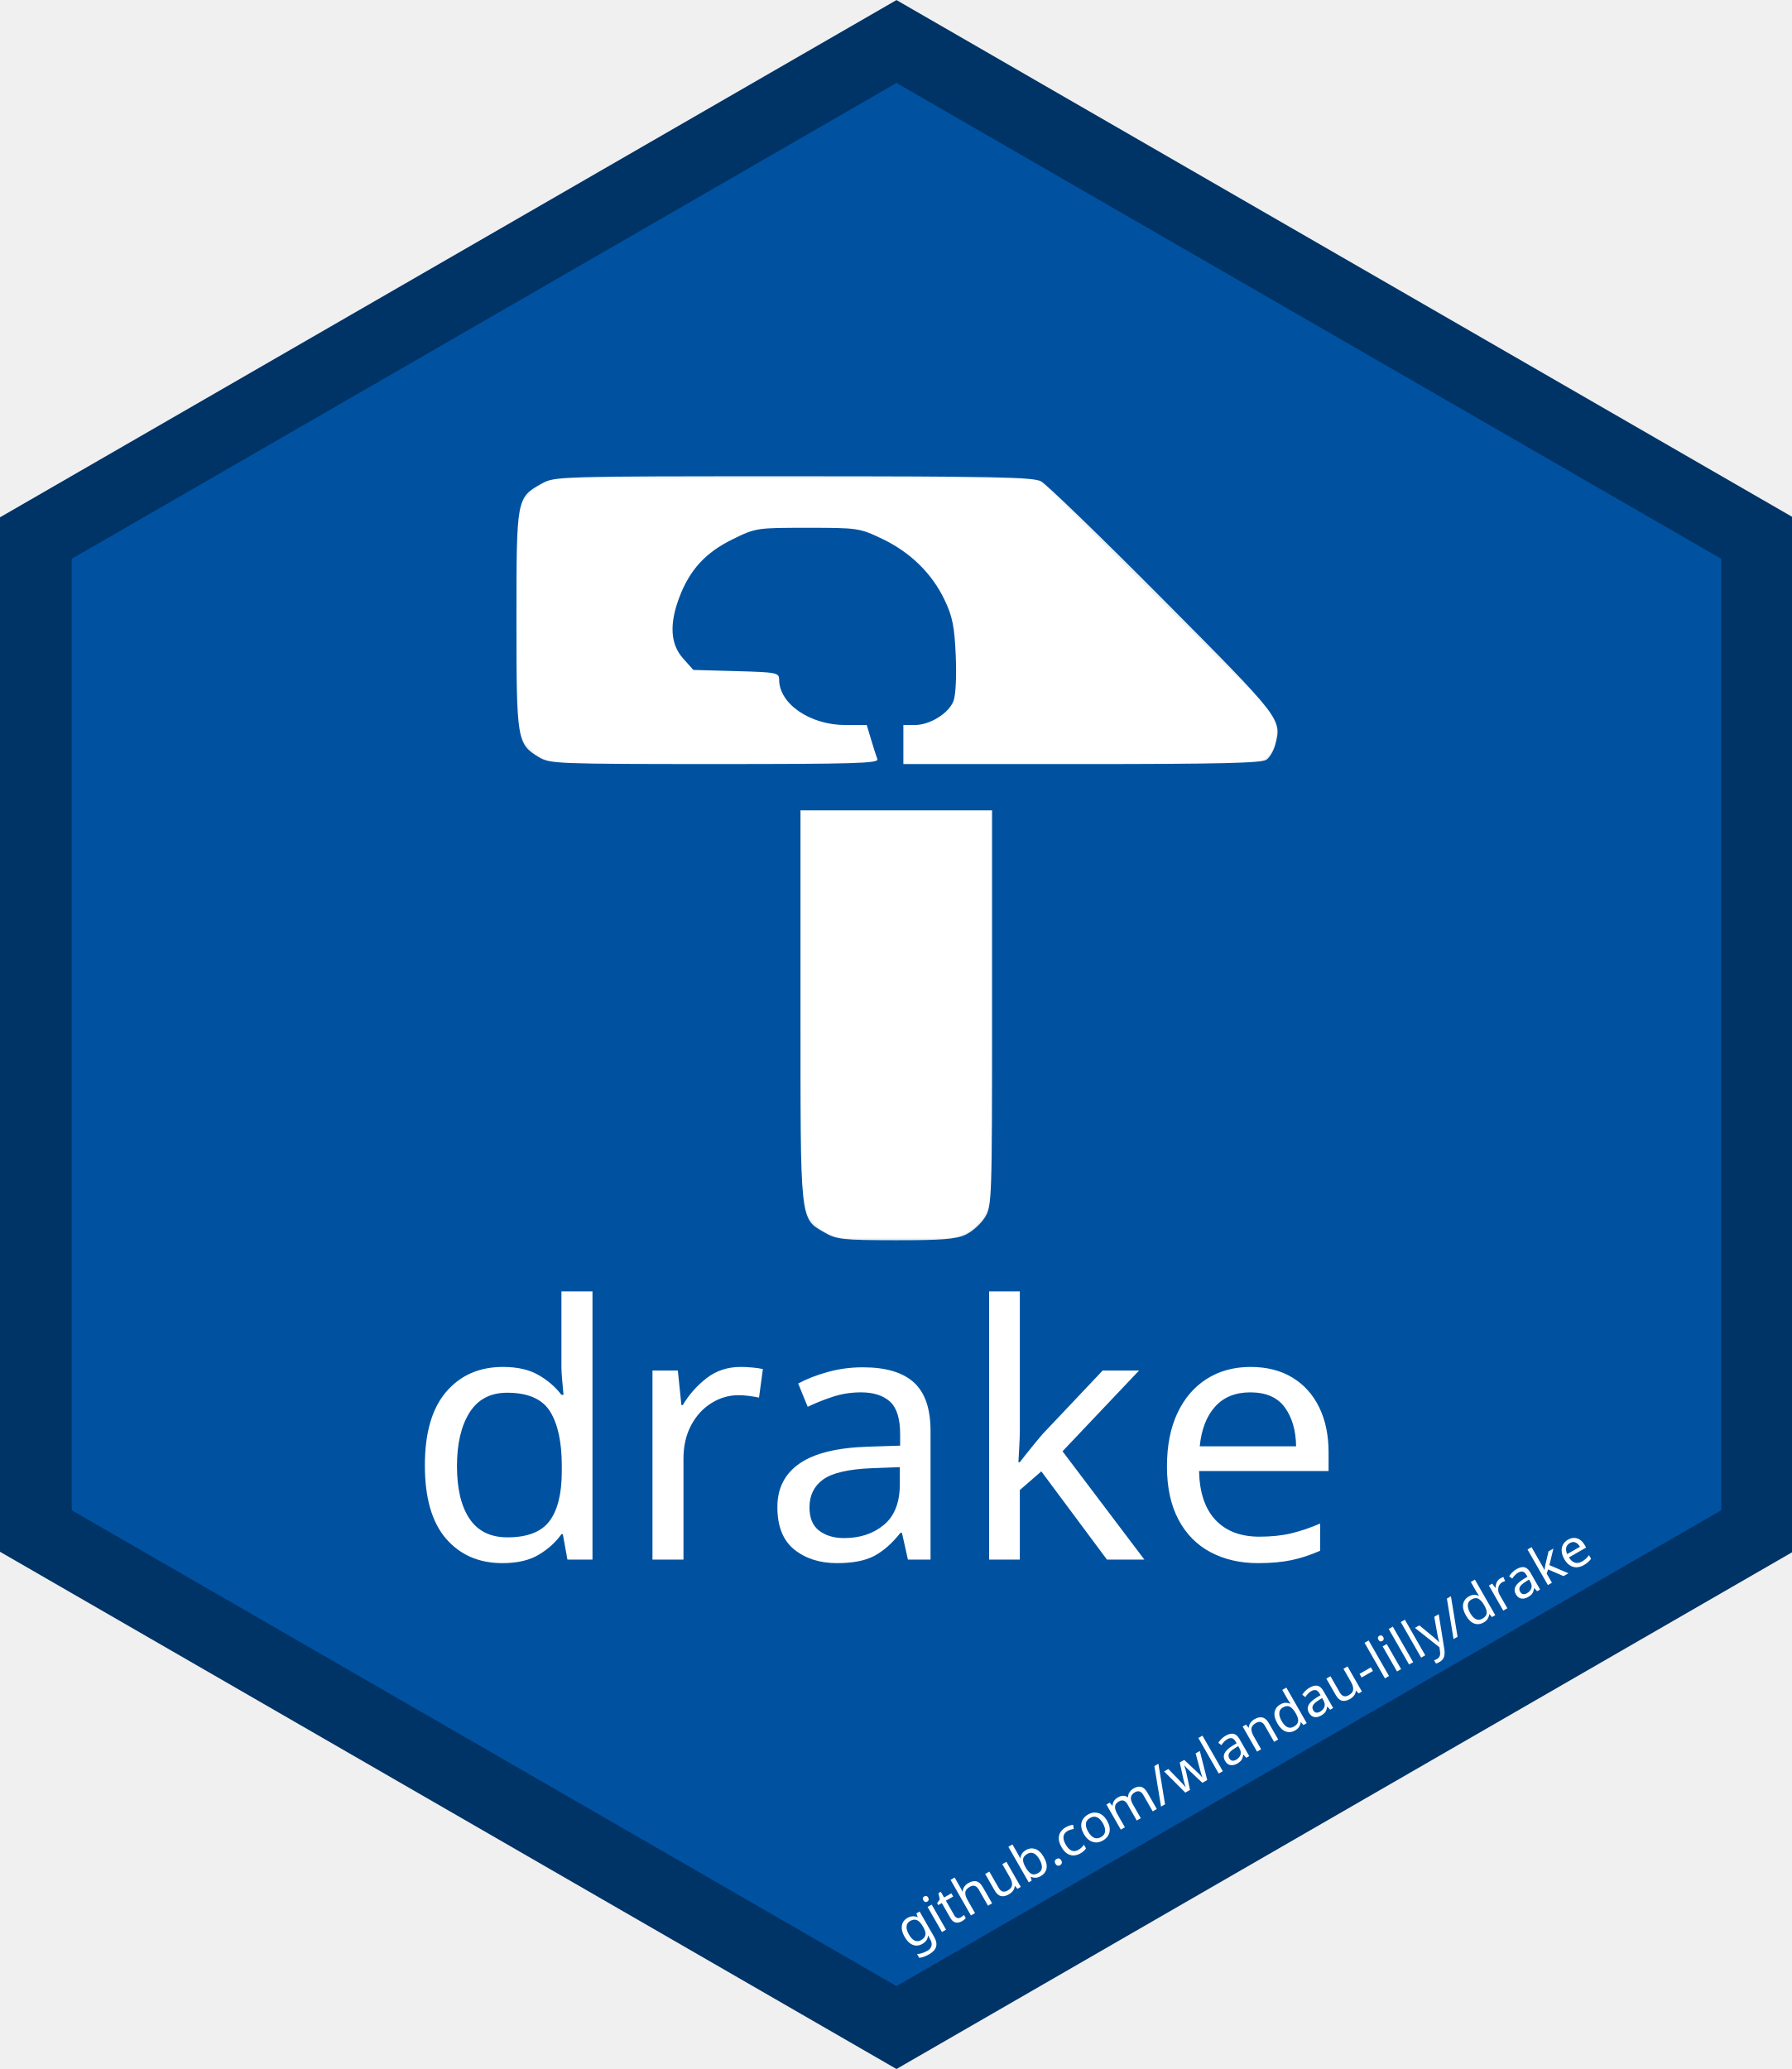
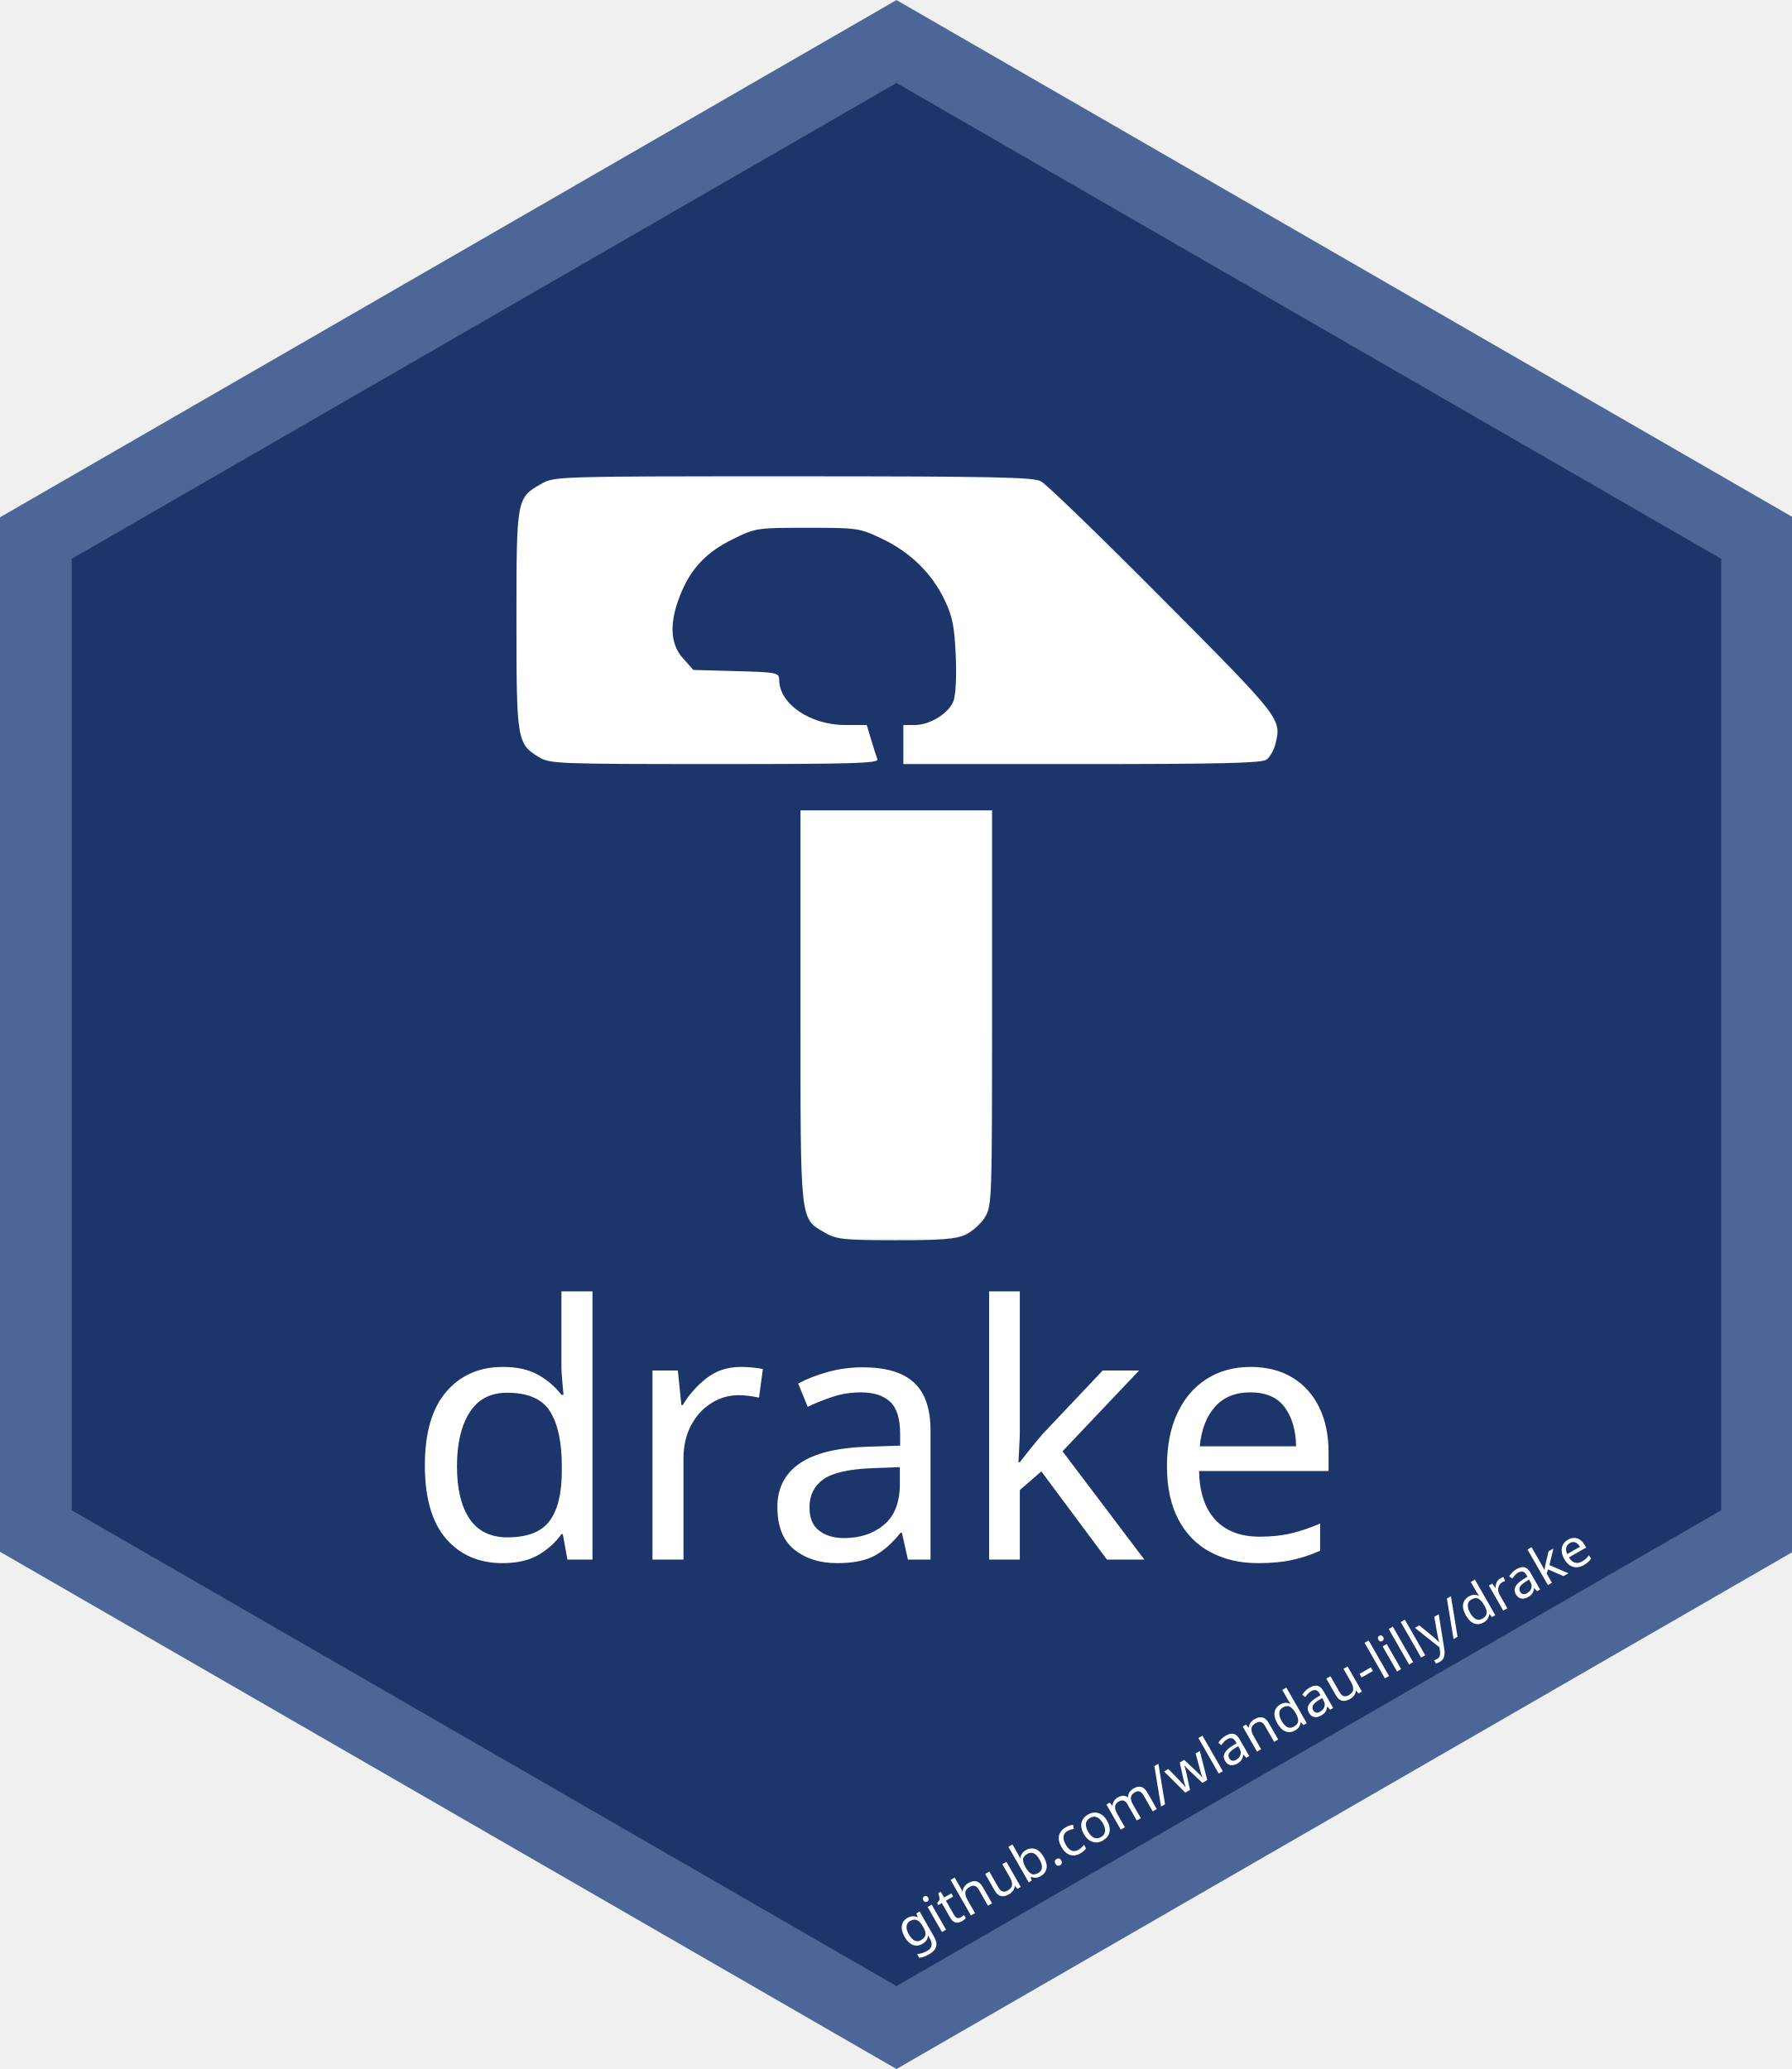
<svg xmlns="http://www.w3.org/2000/svg" xmlns:ns1="https://sketch.io/dtd/" version="1.1" ns1:metadata="eyJ0aXRsZSI6IkxvZ29NYWtyIiwiZGVzY3JpcHRpb24iOiJtYWRlIHdpdGggaHR0cDovL2xvZ29tYWtyLmNvbSIsIm1ldGFkYXRhIjp7InVzZXJBZ2VudCI6eyJ1c2VyQWdlbnQiOiJNb3ppbGxhLzUuMCAoWDExOyBVYnVudHU7IExpbnV4IHg4Nl82NDsgcnY6NTYuMCkgR2Vja28vMjAxMDAxMDEgRmlyZWZveC81Ni4wIiwiZWRnZSI6ZmFsc2UsImZpcmVmb3giOnRydWUsImllIjpmYWxzZSwib3BlcmEiOmZhbHNlLCJjaHJvbWUiOmZhbHNlLCJzYWZhcmkiOmZhbHNlLCJibGFja2JlcnJ5IjpmYWxzZSwibWFjIjpmYWxzZSwid2luZG93cyI6ZmFsc2UsImxpbnV4Ijp0cnVlLCJhbmRyb2lkIjpmYWxzZSwiaW9zIjpmYWxzZSwiX21vYmlsZSI6ZmFsc2UsImNvcmRvdmEiOmZhbHNlLCJwaGFudG9tIjpmYWxzZSwiY2hyb21lQXBwIjpmYWxzZSwibm9kZSI6ZmFsc2UsIm5vZGV3ZWJraXQiOmZhbHNlLCJsYW5nIjoiZW4tdXMiLCJoaXN0b3J5Ijp0cnVlLCJjaG9vc2VFbnRyeSI6ZmFsc2UsImNhbnZhcyI6dHJ1ZSwiY3NzQmFja2dyb3VuZEJsZW5kTW9kZSI6ImJhY2tncm91bmRCbGVuZE1vZGUiLCJjc3NCYWNrZ3JvdW5kQ2xpcCI6ImJhY2tncm91bmRDbGlwIiwiY3NzRmlsdGVyIjoiZmlsdGVyIiwiY3NzVGV4dEZpbGxDb2xvciI6IndlYmtpdFRleHRGaWxsQ29sb3IiLCJjc3NUcmFuc2Zvcm0iOiJ0cmFuc2Zvcm0iLCJjc3NUcmFuc2Zvcm1PcmlnaW4iOiJ0cmFuc2Zvcm1PcmlnaW4iLCJjdHhfaW1hZ2VTbW9vdGhpbmciOnRydWUsImN0eF9saW5lRGFzaCI6dHJ1ZSwiY3R4X2JsaXAiOnRydWUsImdjbyI6eyJzb3VyY2Utb3ZlciI6dHJ1ZSwic291cmNlLWluIjp0cnVlLCJzb3VyY2Utb3V0Ijp0cnVlLCJzb3VyY2UtYXRvcCI6dHJ1ZSwiZGVzdGluYXRpb24tb3ZlciI6dHJ1ZSwiZGVzdGluYXRpb24taW4iOnRydWUsImRlc3RpbmF0aW9uLW91dCI6dHJ1ZSwiZGVzdGluYXRpb24tYXRvcCI6dHJ1ZSwibGlnaHRlciI6dHJ1ZSwiY29weSI6dHJ1ZSwieG9yIjp0cnVlLCJfX2NvbXBvc2l0ZSI6dHJ1ZSwibm9ybWFsIjp0cnVlLCJtdWx0aXBseSI6dHJ1ZSwic2NyZWVuIjp0cnVlLCJvdmVybGF5Ijp0cnVlLCJkYXJrZW4iOnRydWUsImxpZ2h0ZW4iOnRydWUsImNvbG9yLWRvZGdlIjp0cnVlLCJjb2xvci1idXJuIjp0cnVlLCJoYXJkLWxpZ2h0Ijp0cnVlLCJzb2Z0LWxpZ2h0Ijp0cnVlLCJkaWZmZXJlbmNlIjp0cnVlLCJleGNsdXNpb24iOnRydWUsImh1ZSI6dHJ1ZSwic2F0dXJhdGlvbiI6dHJ1ZSwiY29sb3IiOnRydWUsImx1bWlub3NpdHkiOnRydWUsIl9fYmxlbmQiOnRydWV9LCJfcGl4ZWxSYXRpbyI6MSwicGl4ZWxSYXRpbyI6MSwiaWRiIjp0cnVlLCJpbmNvZ25pdG8iOmZhbHNlLCJpb19ibG9iIjp0cnVlLCJpZGJfYmxvYiI6dHJ1ZSwiY2xpcGJvYXJkIjp0cnVlfX0sImNsaXBQYXRoIjp7ImVuYWJsZWQiOnRydWV9LCJleHBvcnREUEkiOjcyLCJleHBvcnRGb3JtYXQiOiJwbmciLCJleHBvcnRRdWFsaXR5IjowLjk1LCJzY2FsZSI6MSwidW5pdHMiOiIlIiwid2lkdGgiOjEwMCwiaGVpZ2h0IjoxMDAsInBhZ2VzIjp7Imxlbmd0aCI6MSwiZGF0YSI6W3sid2lkdGgiOjEwMCwiaGVpZ2h0IjoxMDB9XX19" width="457.047" height="527.768" viewBox="463.36 86 457.047 527.768" ns1:version="5.1.37" id="svg2">
  <defs id="defs23" />
  <g ns1:tool="clipart" style="mix-blend-mode: source-over;" transform="matrix(6.058772,0,0,6.058772,595,208)" id="g11">
    <path d="M30.984 12H1.999C.999 12 0 11.125 0 10V2C0 .906.999 0 1.999 0H20.98c.992 0 .992-.008 2 1l8.496 8.492c.946.949.508 2.508-.492 2.508zM12 30c0 1.105.894 2 1.999 2h4A2 2 0 0 0 20 30V14h-8v16z" ns1:uid="1" style="fill: #ffffff; fill-rule: nonzero; fill-opacity: 1;" id="path13" />
  </g>
-   <path style="fill:#0052a1;fill-opacity:1;stroke:none;stroke-opacity:1" d="m 577.68,547.548 -113.819,-65.849 0.2,-131.857 0.2,-131.858 113.166,-65.482 c 62.241,-36.015 113.777,-65.483 114.524,-65.484 0.747,-9.93e-4 52.283,29.465 114.524,65.479 l 113.166,65.481 0.205,131.86 0.205,131.86 -113.738,65.72 c -62.556,36.146 -113.98,65.778 -114.276,65.849 -0.296,0.071 -51.756,-29.503 -114.357,-65.72 z M 709.68,400.925 c 1.686,-0.801 3.886,-2.787 4.89,-4.413 1.772,-2.872 1.825,-4.407 1.825,-53.386 l 0,-50.429 -24.444,0 -24.444,0 0,49.946 c 0,55.643 -0.166,54.083 6.137,57.741 3.072,1.783 4.676,1.957 18.17,1.976 11.749,0.017 15.433,-0.279 17.866,-1.435 z m -22.547,-121.278 c -0.267,-0.696 -0.986,-2.94 -1.598,-4.986 l -1.113,-3.72 -5.455,0 c -9.008,0 -16.891,-5.409 -16.891,-11.589 0,-1.752 -0.616,-1.874 -10.94,-2.159 l -10.94,-0.303 -2.64,-2.96 c -3.216,-3.607 -3.521,-8.747 -0.926,-15.586 2.655,-6.997 6.659,-11.371 13.485,-14.735 5.99,-2.951 6.16,-2.978 19.187,-2.978 12.822,0 13.288,0.069 19.028,2.805 7.219,3.441 12.738,8.845 15.961,15.629 2.005,4.22 2.51,6.75 2.833,14.2 0.23,5.295 -0.011,10.101 -0.577,11.557 -1.223,3.142 -6.002,6.111 -9.842,6.116 l -2.942,0.003 0,4.986 0,4.986 45.546,0 c 35.015,0 45.901,-0.262 47.08,-1.133 0.844,-0.623 1.849,-2.357 2.233,-3.853 1.677,-6.521 1.674,-6.525 -28.619,-37.009 -15.768,-15.868 -29.77,-29.431 -31.114,-30.141 -2.044,-1.078 -12.416,-1.29 -63.25,-1.29 -60.04,0 -60.847,0.024 -64.178,1.898 -6.36,3.579 -6.379,3.685 -6.379,34.772 0,30.705 0.143,31.584 5.702,34.978 2.764,1.688 4.839,1.77 44.867,1.773 35.543,0.003 41.894,-0.19 41.483,-1.262 z" id="path4153" />
+   <path style="fill:#1c366b;fill-opacity:1;stroke:none;stroke-opacity:1" d="m 577.68,547.548 -113.819,-65.849 0.2,-131.857 0.2,-131.858 113.166,-65.482 c 62.241,-36.015 113.777,-65.483 114.524,-65.484 0.747,-9.93e-4 52.283,29.465 114.524,65.479 l 113.166,65.481 0.205,131.86 0.205,131.86 -113.738,65.72 c -62.556,36.146 -113.98,65.778 -114.276,65.849 -0.296,0.071 -51.756,-29.503 -114.357,-65.72 z M 709.68,400.925 c 1.686,-0.801 3.886,-2.787 4.89,-4.413 1.772,-2.872 1.825,-4.407 1.825,-53.386 l 0,-50.429 -24.444,0 -24.444,0 0,49.946 c 0,55.643 -0.166,54.083 6.137,57.741 3.072,1.783 4.676,1.957 18.17,1.976 11.749,0.017 15.433,-0.279 17.866,-1.435 z m -22.547,-121.278 c -0.267,-0.696 -0.986,-2.94 -1.598,-4.986 l -1.113,-3.72 -5.455,0 c -9.008,0 -16.891,-5.409 -16.891,-11.589 0,-1.752 -0.616,-1.874 -10.94,-2.159 l -10.94,-0.303 -2.64,-2.96 c -3.216,-3.607 -3.521,-8.747 -0.926,-15.586 2.655,-6.997 6.659,-11.371 13.485,-14.735 5.99,-2.951 6.16,-2.978 19.187,-2.978 12.822,0 13.288,0.069 19.028,2.805 7.219,3.441 12.738,8.845 15.961,15.629 2.005,4.22 2.51,6.75 2.833,14.2 0.23,5.295 -0.011,10.101 -0.577,11.557 -1.223,3.142 -6.002,6.111 -9.842,6.116 l -2.942,0.003 0,4.986 0,4.986 45.546,0 c 35.015,0 45.901,-0.262 47.08,-1.133 0.844,-0.623 1.849,-2.357 2.233,-3.853 1.677,-6.521 1.674,-6.525 -28.619,-37.009 -15.768,-15.868 -29.77,-29.431 -31.114,-30.141 -2.044,-1.078 -12.416,-1.29 -63.25,-1.29 -60.04,0 -60.847,0.024 -64.178,1.898 -6.36,3.579 -6.379,3.685 -6.379,34.772 0,30.705 0.143,31.584 5.702,34.978 2.764,1.688 4.839,1.77 44.867,1.773 35.543,0.003 41.894,-0.19 41.483,-1.262 z" id="path4153" />
  <text xml:space="preserve" style="font-style:normal;font-weight:normal;font-size:40px;line-height:125%;font-family:sans-serif;letter-spacing:0px;word-spacing:0px;fill:#000000;fill-opacity:1;stroke:none;stroke-width:1px;stroke-linecap:butt;stroke-linejoin:miter;stroke-opacity:1" x="566.769" y="483.824" id="text4180">
    <tspan id="tspan4182" x="566.769" y="483.824" style="font-style:normal;font-variant:normal;font-weight:500;font-stretch:normal;font-size:90px;font-family:Montserrat;-inkscape-font-specification:'Montserrat Medium';fill:#ffffff;fill-opacity:1">drake</tspan>
  </text>
  <text xml:space="preserve" style="font-style:normal;font-weight:normal;font-size:40px;line-height:125%;font-family:sans-serif;letter-spacing:0px;word-spacing:0px;fill:#000000;fill-opacity:1;stroke:none;stroke-width:1px;stroke-linecap:butt;stroke-linejoin:miter;stroke-opacity:1" x="313.252" y="851.972" id="text4241" transform="matrix(0.8677533,-0.4969951,0.4969951,0.8677533,0,0)">
    <tspan id="tspan4243" x="313.252" y="851.972" style="font-style:normal;font-variant:normal;font-weight:normal;font-stretch:normal;font-size:13.75px;font-family:Montserrat;-inkscape-font-specification:Montserrat;fill:#ffffff">github.com/wlandau-lilly/drake</tspan>
  </text>
-   <path d="m 692.005,107.168 210.353,121.378 0,242.694 -210.353,121.378 -210.353,-121.378 0,-242.694 z m 0,-21.15 -228.645,131.937 0,263.877 228.645,131.937 228.645,-131.937 0,-263.877 z" id="path4" style="fill:#003366;fill-opacity:1" />
+   <path d="m 692.005,107.168 210.353,121.378 0,242.694 -210.353,121.378 -210.353,-121.378 0,-242.694 z m 0,-21.15 -228.645,131.937 0,263.877 228.645,131.937 228.645,-131.937 0,-263.877 z" id="path4" style="fill:#4c6697;fill-opacity:1" />
  <path style="fill:#fff8dc;fill-opacity:0;stroke:none;stroke-opacity:1" d="m 137.357,192.461 c -4.468,-2.425 -4.945,-6.238 -4.6,-36.793 l 0.314,-27.846 2.878,-2.294 c 1.583,-1.262 4.508,-2.563 6.5,-2.893 4.811,-0.796 114.495,-0.774 119.622,0.023 3.625,0.564 6.639,3.261 32.116,28.739 15.464,15.464 28.888,29.628 29.831,31.474 1.736,3.397 1.478,7.323 -0.65,9.887 -0.808,0.974 -11.328,1.256 -46.92,1.256 l -45.878,0 0,-4.5 c 0,-4.472 0.021,-4.5 3.484,-4.5 2.438,0 4.465,-0.877 6.75,-2.921 3.257,-2.913 3.266,-2.945 3.201,-12.25 -0.089,-12.685 -2.197,-18.73 -8.838,-25.336 -2.803,-2.789 -7.347,-6.178 -10.097,-7.532 -4.591,-2.26 -6.146,-2.461 -19,-2.461 -12.162,0 -14.603,0.279 -18.589,2.123 -12.637,5.845 -19.732,21.598 -13.977,31.035 2.032,3.332 2.892,3.525 20.509,4.601 3.534,0.216 4.029,0.578 4.78,3.497 1.272,4.941 7.397,8.562 15.339,9.067 l 6.328,0.403 1.495,4.387 1.495,4.387 -41.689,-0.04 c -34.766,-0.033 -42.14,-0.285 -44.403,-1.513 z" id="path4161" transform="translate(463.3604,86)" />
</svg>
